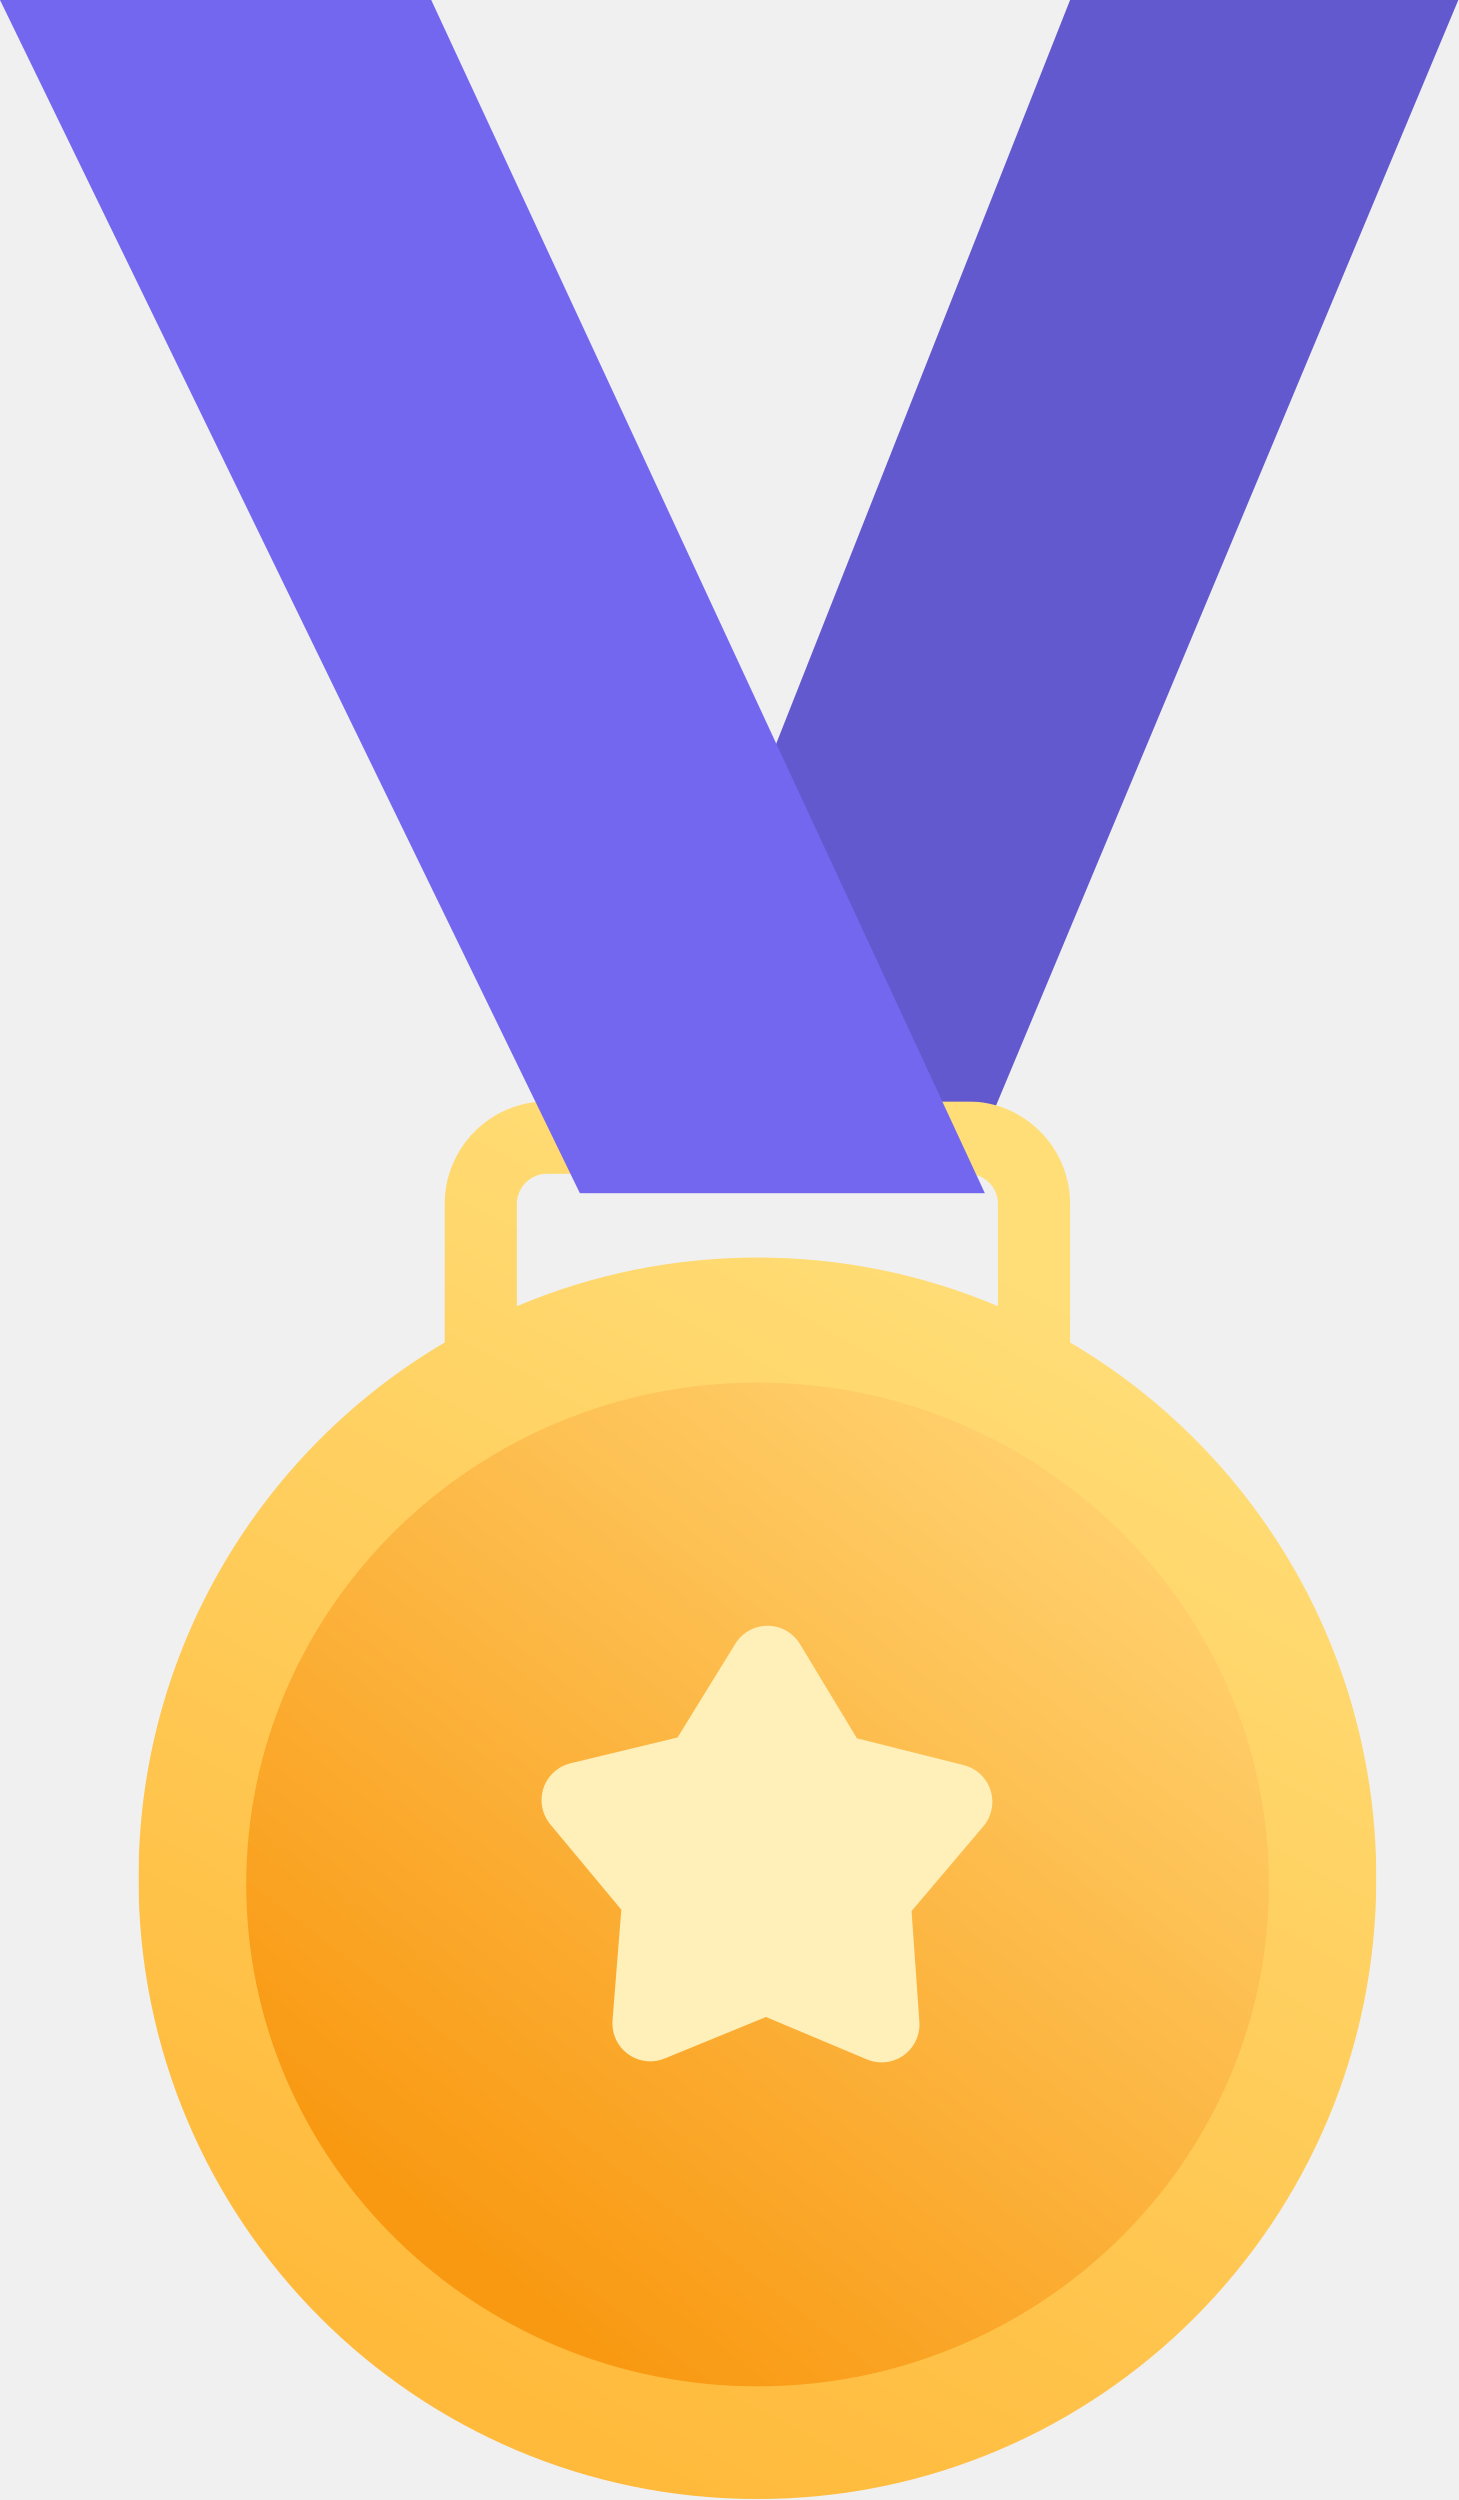
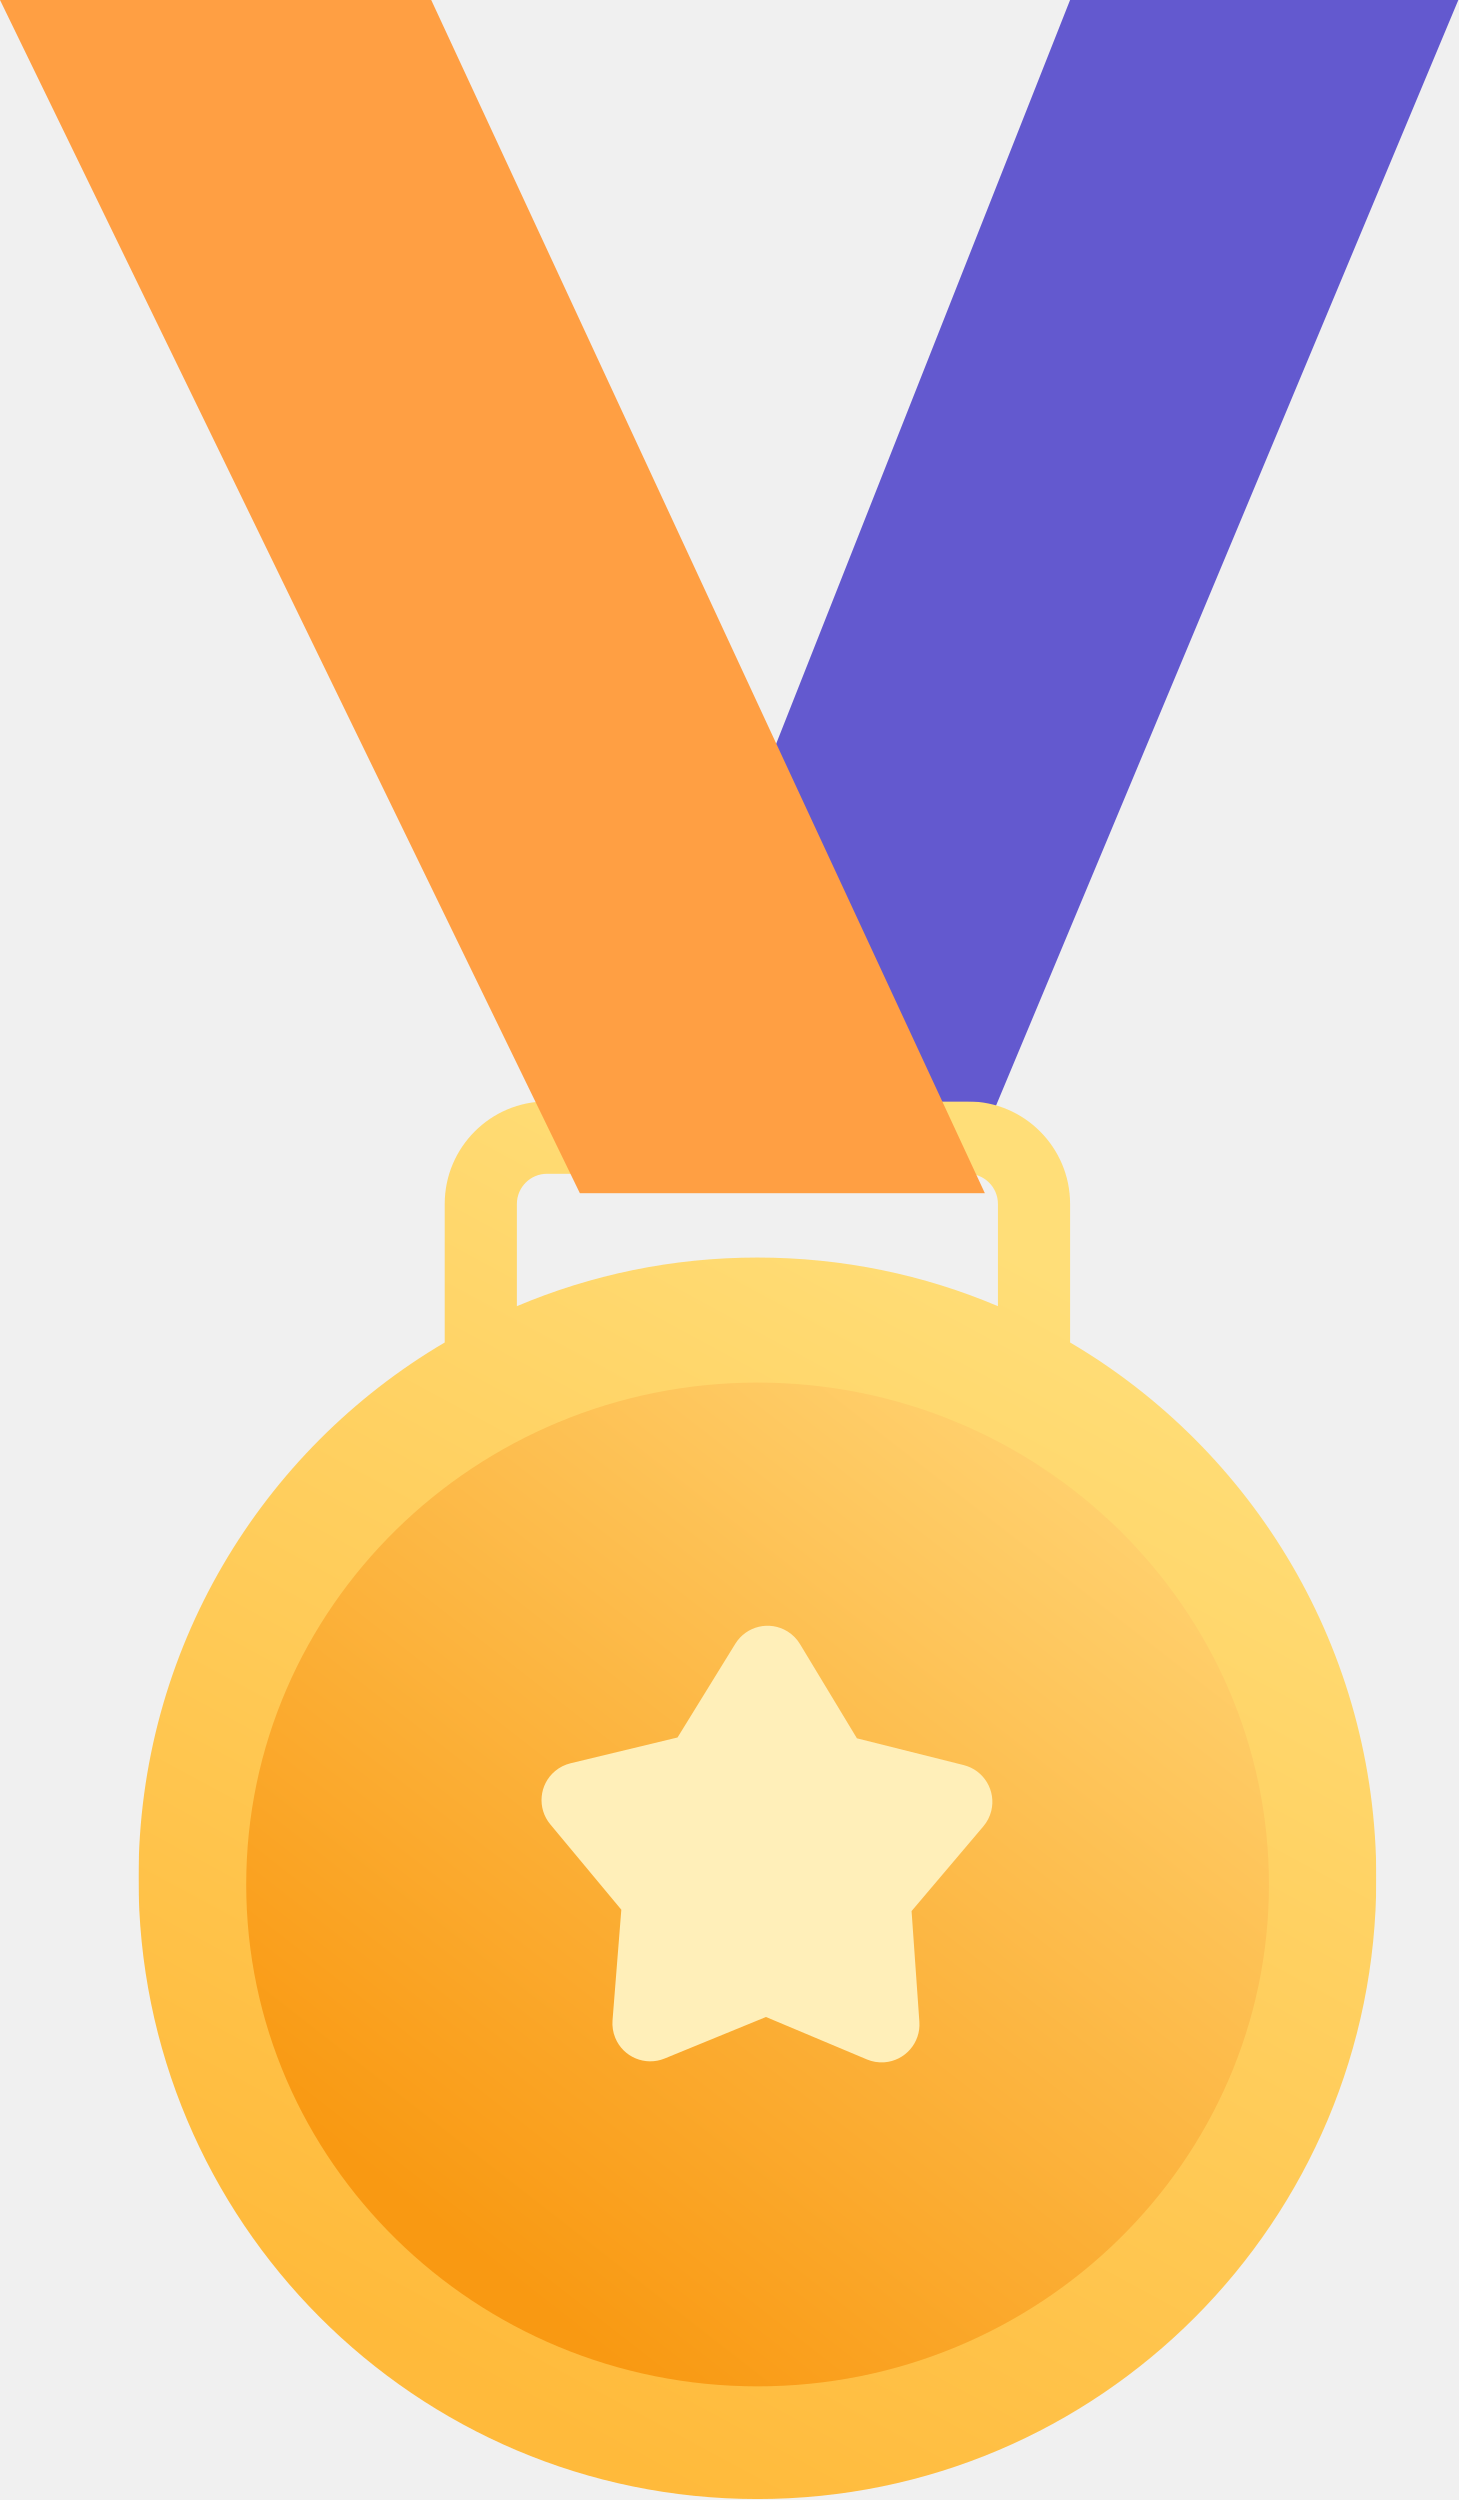
<svg xmlns="http://www.w3.org/2000/svg" xmlns:xlink="http://www.w3.org/1999/xlink" width="77px" height="132px" viewBox="0 0 77 132" version="1.1">
  <defs>
    <polygon id="path-1" points="0.312 0.155 65.67 0.155 65.67 73.949 0.312 73.949" />
    <linearGradient x1="74.194%" y1="12.412%" x2="34.456%" y2="95.336%" id="linearGradient-3">
      <stop stop-color="#FFDE78" offset="0%" />
      <stop stop-color="#FFBA3B" offset="100%" />
    </linearGradient>
    <linearGradient x1="84.444%" y1="12.871%" x2="24.603%" y2="88.537%" id="linearGradient-4">
      <stop stop-color="#FFD06D" offset="0%" />
      <stop stop-color="#F99912" offset="100%" />
    </linearGradient>
  </defs>
  <g id="⚙️-Symbols" stroke="none" stroke-width="1" fill="none" fill-rule="evenodd">
    <g id="28)-Widgets/1)-Advanced/Congratulations" transform="translate(-236, 0)">
      <g id="Badge" transform="translate(236, 0)">
        <polygon id="Fill-1" fill="#6359CF" points="56.5 0 32 62 51.075 62 77 0" />
        <g id="Group-4" transform="translate(7, 58)">
          <mask id="mask-2" fill="white">
            <use xlink:href="#path-1" />
          </mask>
          <g id="Clip-3" />
          <path d="M20.291,10.966 L20.291,5.568 C20.291,4.691 21.003,3.976 21.879,3.976 L44.103,3.976 C44.978,3.976 45.691,4.691 45.691,5.568 L45.691,10.966 C41.787,9.312 37.495,8.398 32.991,8.398 C28.487,8.398 24.195,9.312 20.291,10.966 M49.501,12.883 L49.501,5.568 C49.501,2.583 47.079,0.155 44.103,0.155 L21.879,0.155 C18.902,0.155 16.481,2.583 16.481,5.568 L16.481,12.883 C6.808,18.574 0.312,29.113 0.312,41.174 C0.312,59.275 14.943,73.949 32.991,73.949 C51.039,73.949 65.67,59.275 65.67,41.174 C65.67,29.113 59.175,18.574 49.501,12.883" id="Fill-2" fill="url(#linearGradient-3)" mask="url(#mask-2)" />
        </g>
        <path d="M40,126 C25.111,126 13,114.113 13,99.5 C13,84.887 25.111,73 40,73 C54.888,73 67,84.887 67,99.5 C67,114.113 54.888,126 40,126" id="Fill-5" fill="url(#linearGradient-4)" />
        <path d="M45.772,108.738 L40.443,106.497 L40.443,106.497 L35.094,108.689 C34.072,109.108 32.903,108.619 32.485,107.597 C32.366,107.307 32.317,106.993 32.341,106.68 L32.806,100.833 L32.806,100.833 L29.055,96.325 C28.349,95.476 28.464,94.214 29.314,93.508 C29.549,93.312 29.826,93.173 30.124,93.101 L35.774,91.739 L35.774,91.739 L38.825,86.79 C39.404,85.85 40.637,85.558 41.577,86.137 C41.848,86.304 42.075,86.533 42.239,86.806 L45.245,91.783 L45.245,91.783 L50.883,93.197 C51.955,93.466 52.605,94.552 52.337,95.624 C52.262,95.921 52.12,96.197 51.922,96.43 L48.131,100.904 L48.131,100.904 L48.543,106.755 C48.62,107.856 47.79,108.812 46.688,108.89 C46.375,108.912 46.061,108.86 45.772,108.738 Z" id="Fill-105" fill="#FFEFB9" />
-         <polygon id="Fill-116" fill="#7367F0" points="1.5262791e-13 0 22.769 0 52 63 30.617 63" />
+         <polygon id="Fill-116" fill="#ff9f43" points="1.5262791e-13 0 22.769 0 52 63 30.617 63" />
      </g>
    </g>
  </g>
</svg>
